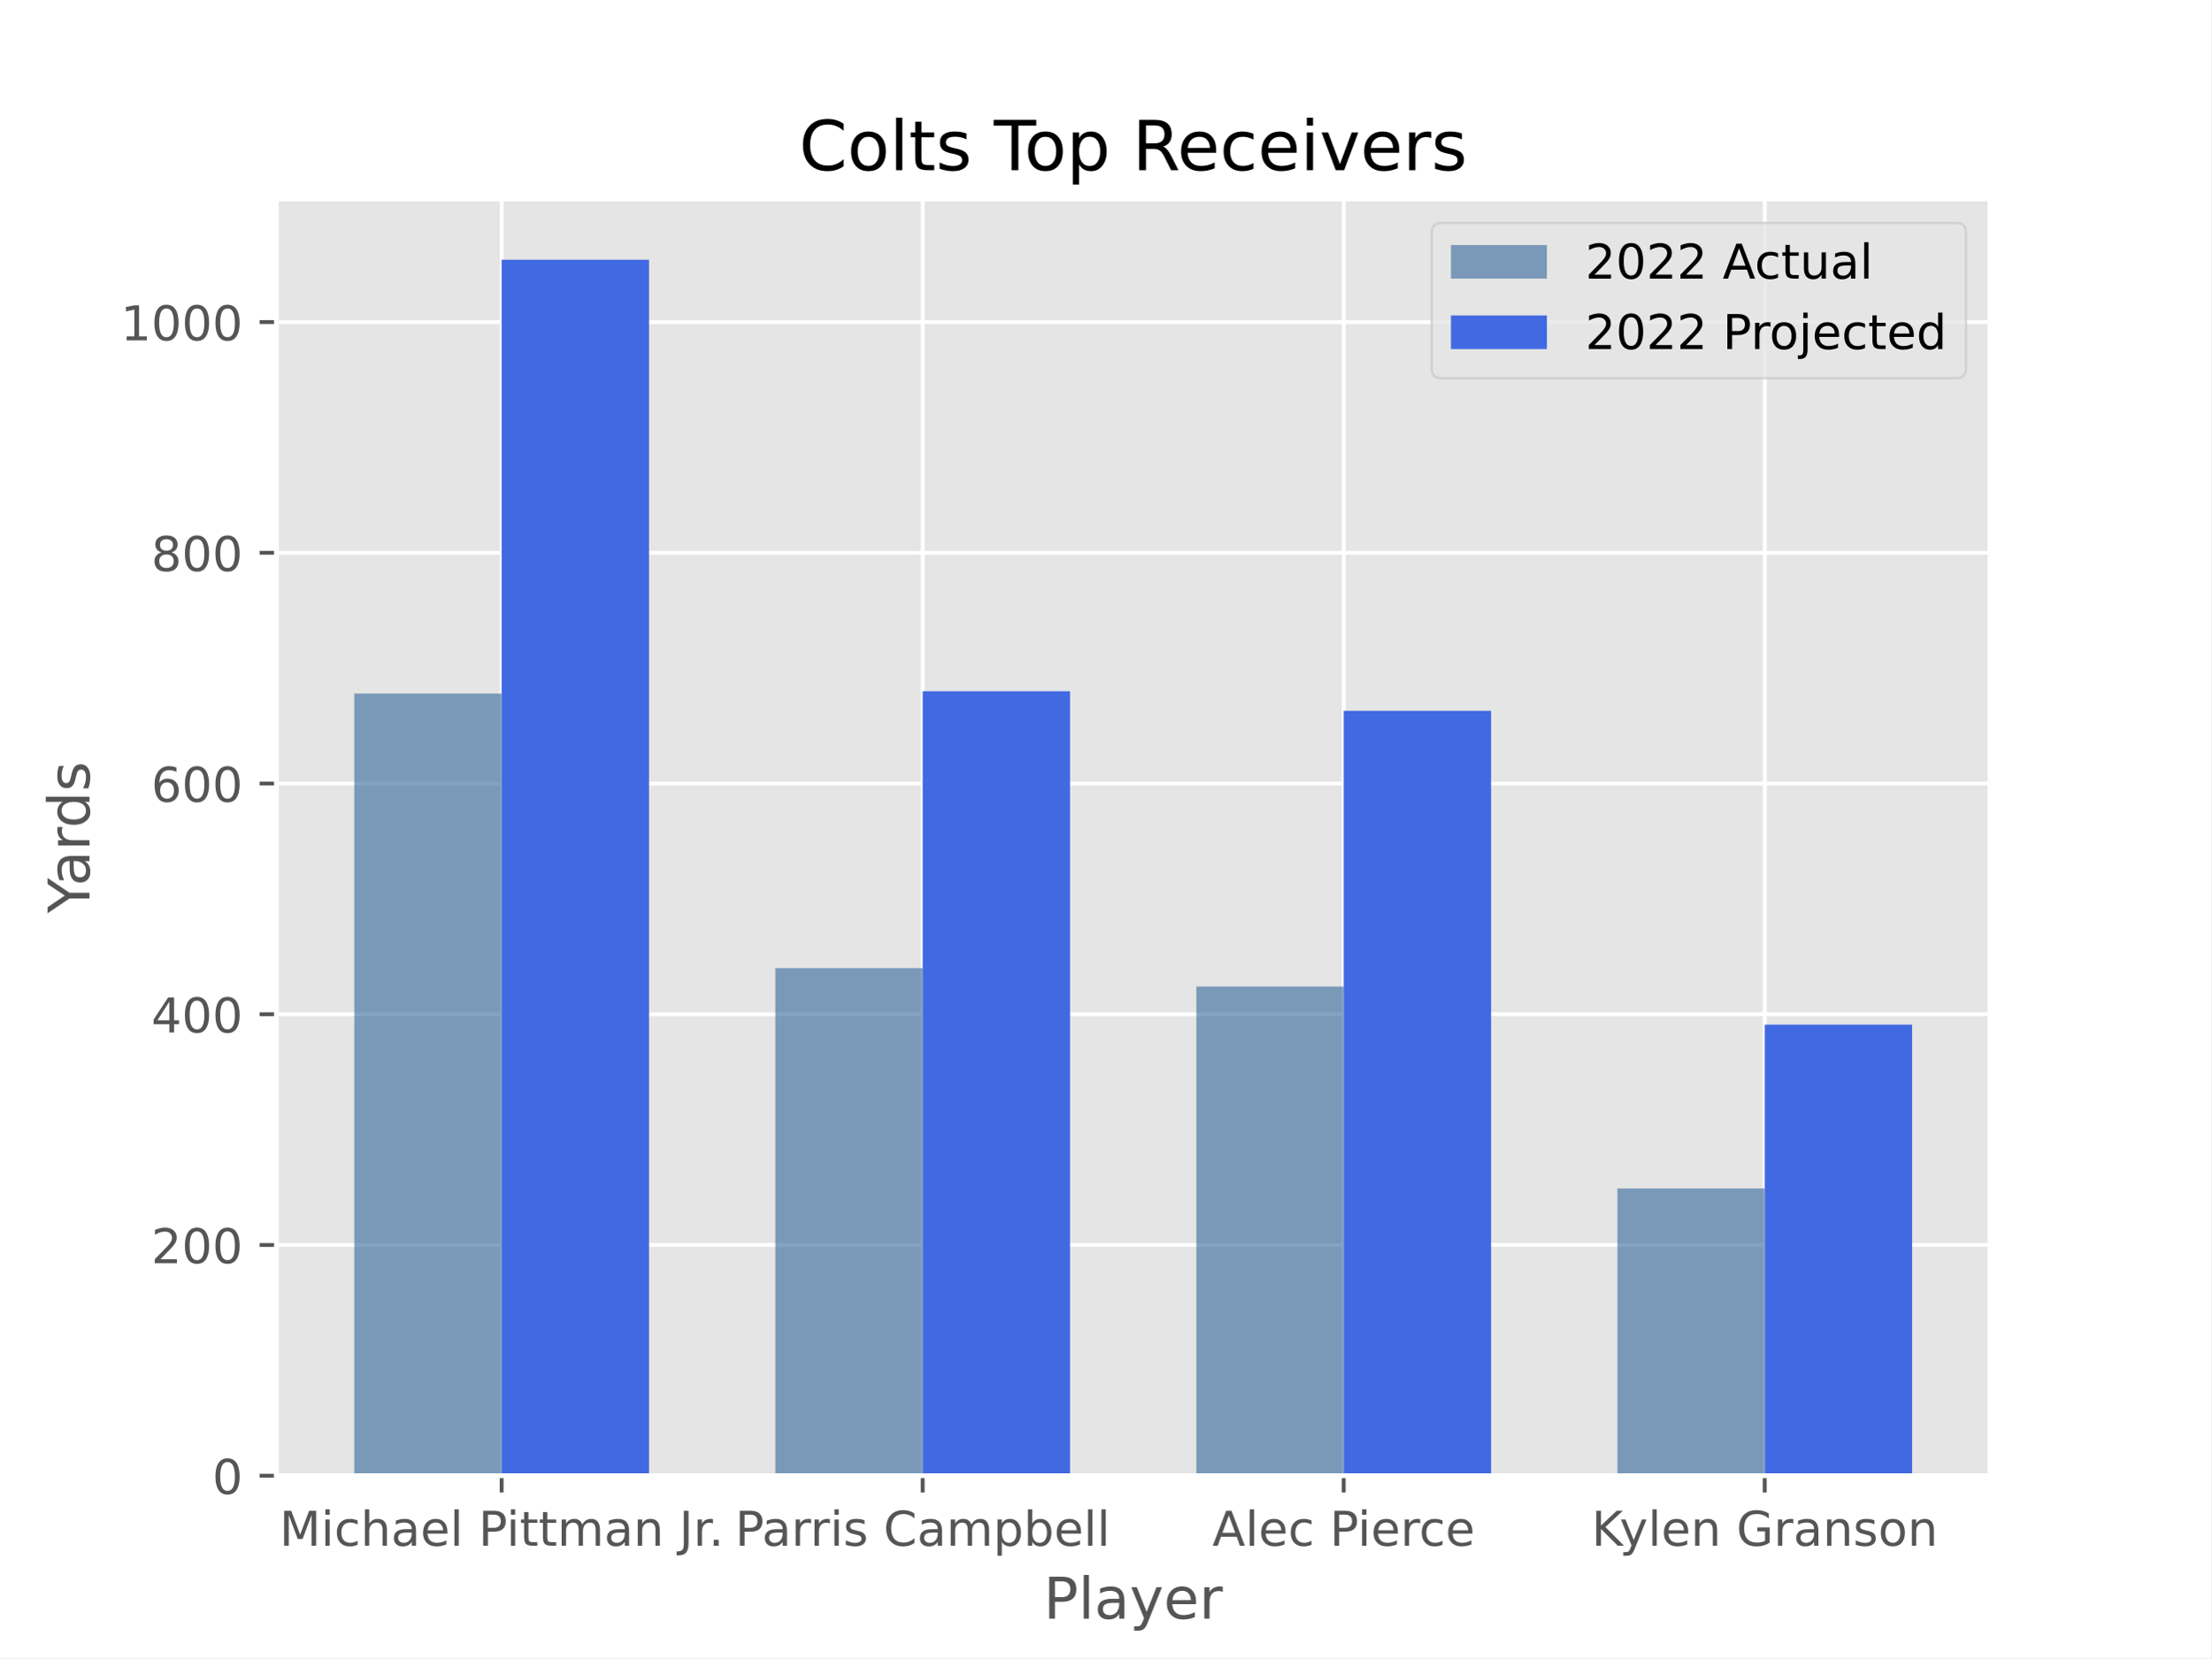
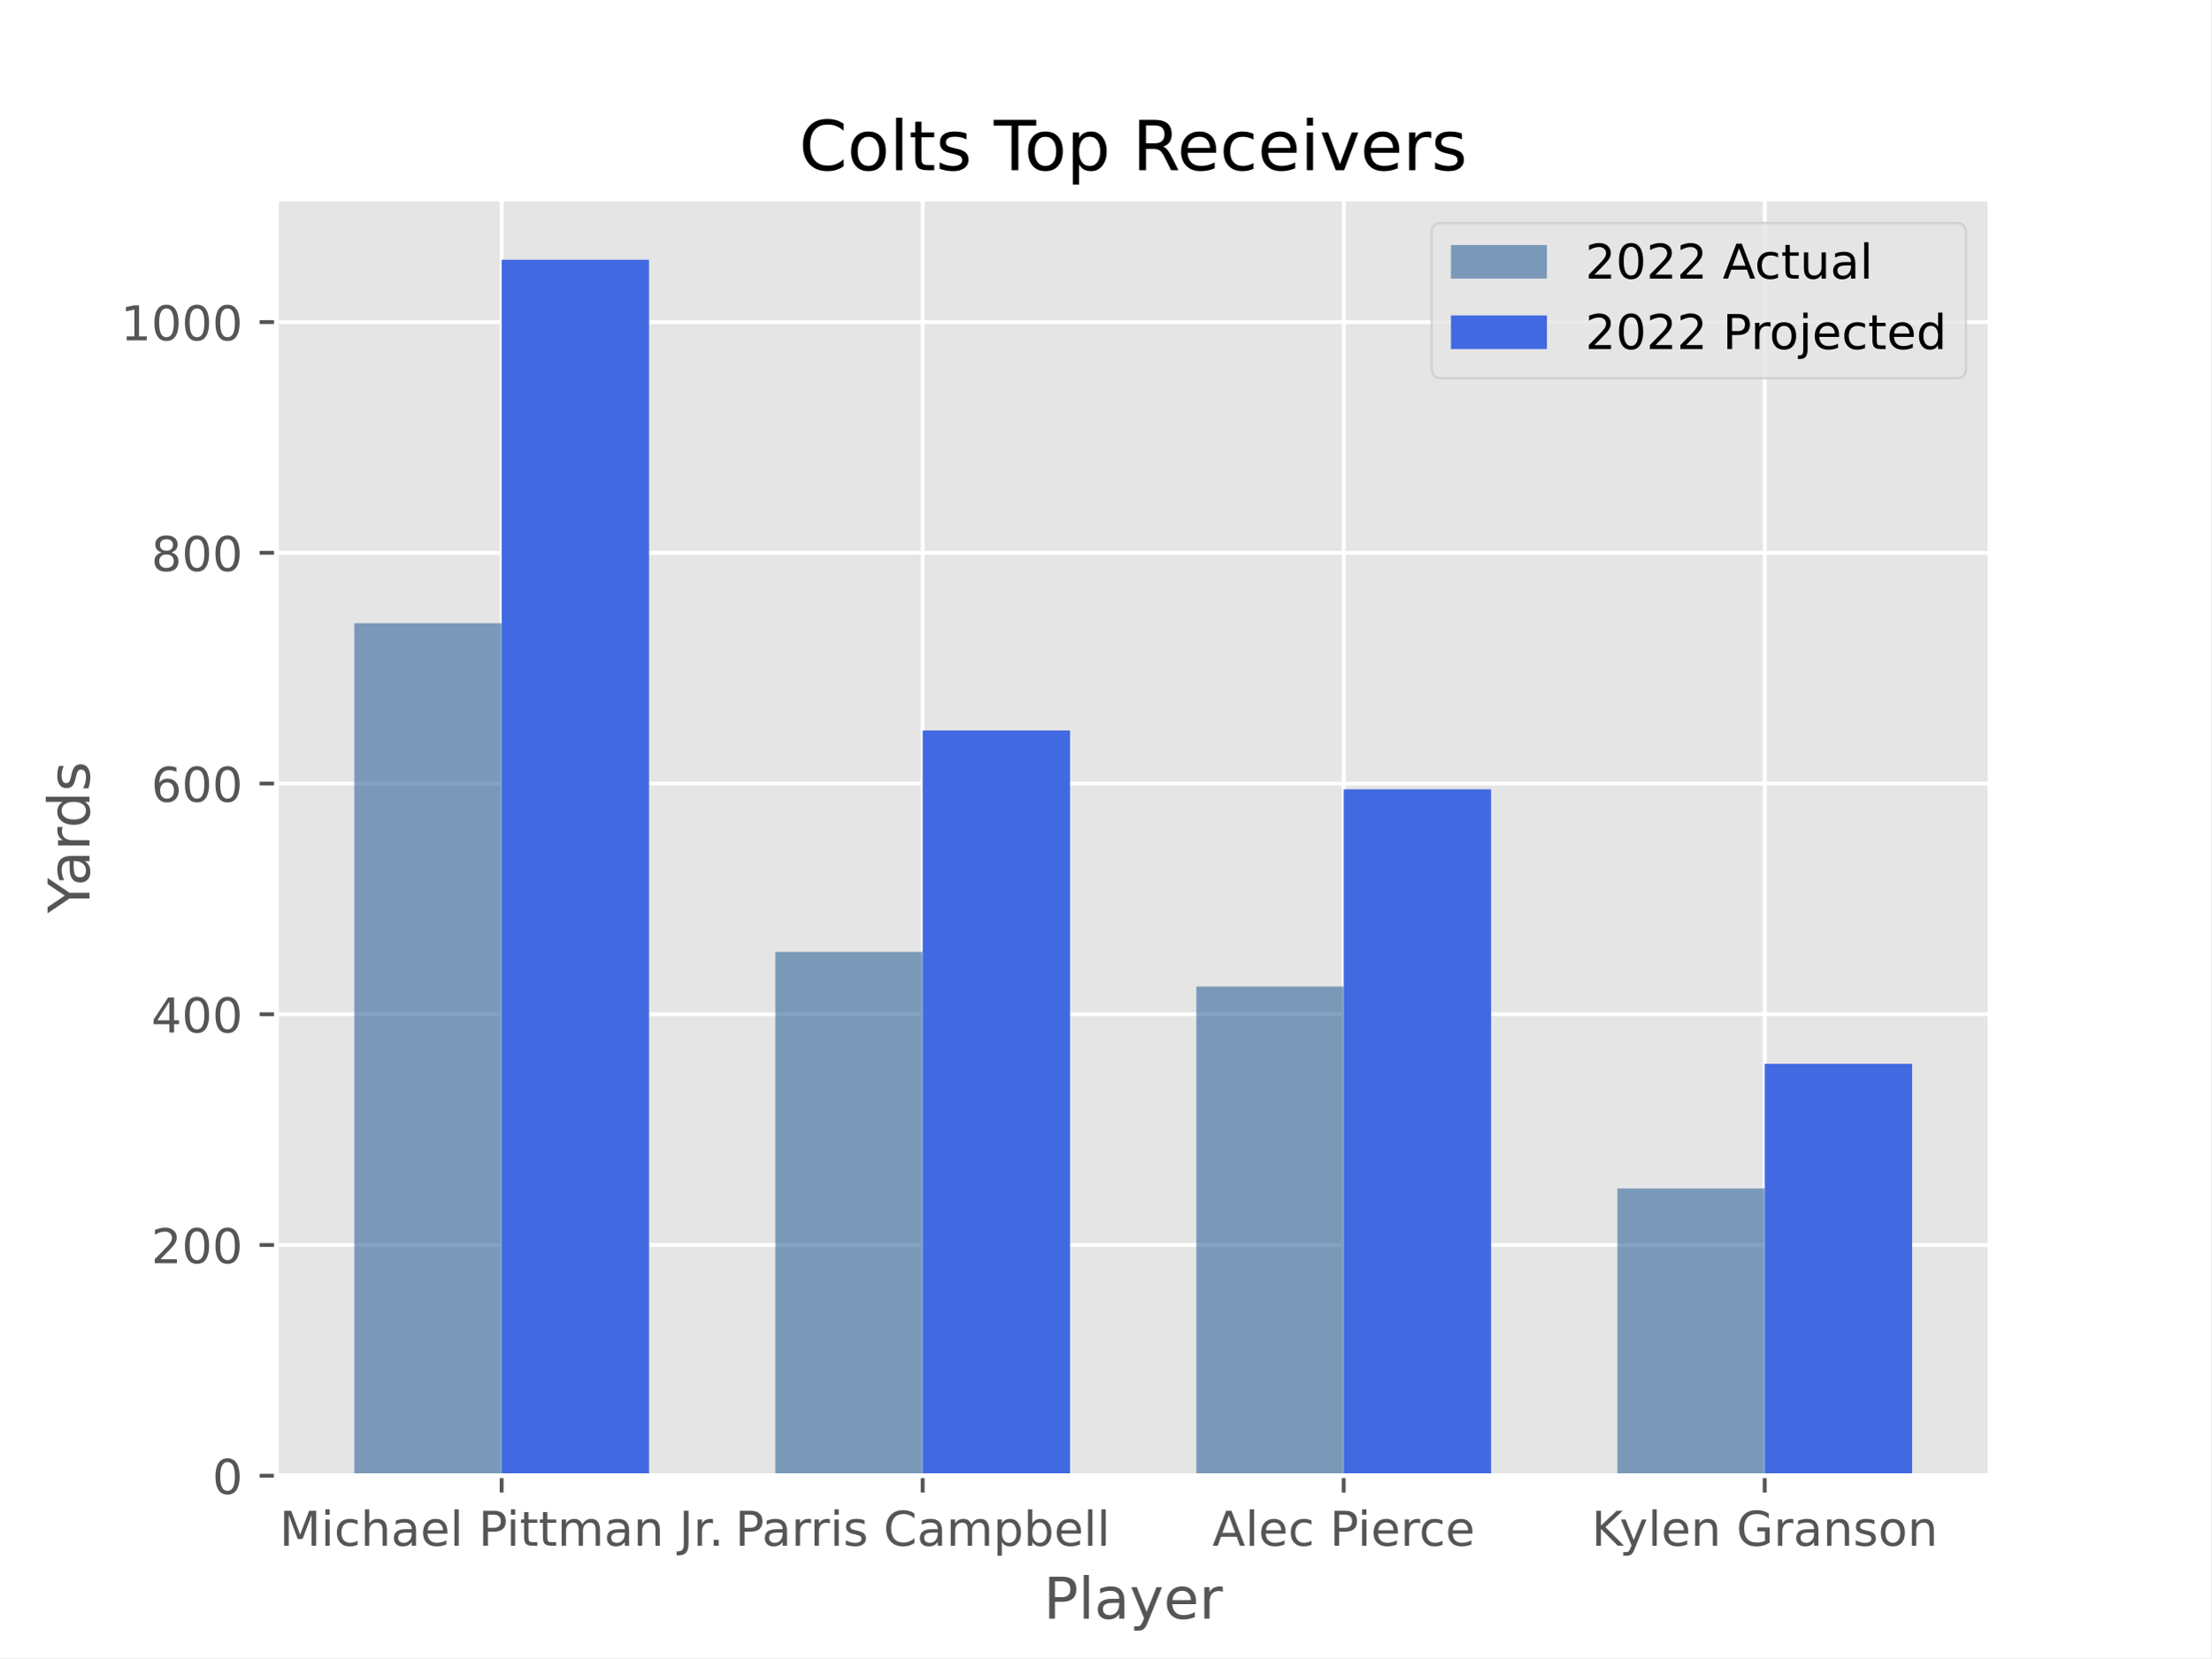
<svg xmlns="http://www.w3.org/2000/svg" xmlns:xlink="http://www.w3.org/1999/xlink" width="460.8pt" height="345.6pt" viewBox="0 0 460.8 345.6" version="1.1">
  <defs>
    <style type="text/css">*{stroke-linejoin: round; stroke-linecap: butt}</style>
  </defs>
  <g id="figure_1">
    <g id="patch_1">
      <path d="M 0 345.6  L 460.8 345.6  L 460.8 0  L 0 0  z " style="fill: #ffffff" />
    </g>
    <g id="axes_1">
      <g id="patch_2">
        <path d="M 57.6 307.584  L 414.72 307.584  L 414.72 41.472  L 57.6 41.472  z " style="fill: #e5e5e5" />
      </g>
      <g id="matplotlib.axis_1">
        <g id="xtick_1">
          <g id="line2d_1">
-             <path d="M 104.543 307.584  L 104.543 41.472  " clip-path="url(#p392e121c7b)" style="fill: none; stroke: #ffffff; stroke-width: 0.8; stroke-linecap: square" />
+             <path d="M 104.543 307.584  L 104.543 41.472  " clip-path="url(#p7aff3d11fb)" style="fill: none; stroke: #ffffff; stroke-width: 0.8; stroke-linecap: square" />
          </g>
          <g id="line2d_2">
            <defs>
-               <path id="m930526a8f6" d="M 0 0  L 0 3.5  " style="stroke: #555555; stroke-width: 0.8" />
+               <path id="m651b227eae" d="M 0 0  L 0 3.5  " style="stroke: #555555; stroke-width: 0.8" />
            </defs>
            <g>
-               <use xlink:href="#m930526a8f6" x="104.543" y="307.584" style="fill: #555555; stroke: #555555; stroke-width: 0.8" />
+               <use xlink:href="#m651b227eae" x="104.543" y="307.584" style="fill: #555555; stroke: #555555; stroke-width: 0.8" />
            </g>
          </g>
          <g id="text_1">
            <g style="fill: #555555" transform="translate(58.23626 322.1824) scale(0.1 -0.1)">
              <defs>
                <path id="DejaVuSans-4d" d="M 628 4666  L 1569 4666  L 2759 1491  L 3956 4666  L 4897 4666  L 4897 0  L 4281 0  L 4281 4097  L 3078 897  L 2444 897  L 1241 4097  L 1241 0  L 628 0  L 628 4666  z " transform="scale(0.015625)" />
                <path id="DejaVuSans-69" d="M 603 3500  L 1178 3500  L 1178 0  L 603 0  L 603 3500  z M 603 4863  L 1178 4863  L 1178 4134  L 603 4134  L 603 4863  z " transform="scale(0.015625)" />
                <path id="DejaVuSans-63" d="M 3122 3366  L 3122 2828  Q 2878 2963 2633 3030  Q 2388 3097 2138 3097  Q 1578 3097 1268 2742  Q 959 2388 959 1747  Q 959 1106 1268 751  Q 1578 397 2138 397  Q 2388 397 2633 464  Q 2878 531 3122 666  L 3122 134  Q 2881 22 2623 -34  Q 2366 -91 2075 -91  Q 1284 -91 818 406  Q 353 903 353 1747  Q 353 2603 823 3093  Q 1294 3584 2113 3584  Q 2378 3584 2631 3529  Q 2884 3475 3122 3366  z " transform="scale(0.015625)" />
                <path id="DejaVuSans-68" d="M 3513 2113  L 3513 0  L 2938 0  L 2938 2094  Q 2938 2591 2744 2837  Q 2550 3084 2163 3084  Q 1697 3084 1428 2787  Q 1159 2491 1159 1978  L 1159 0  L 581 0  L 581 4863  L 1159 4863  L 1159 2956  Q 1366 3272 1645 3428  Q 1925 3584 2291 3584  Q 2894 3584 3203 3211  Q 3513 2838 3513 2113  z " transform="scale(0.015625)" />
                <path id="DejaVuSans-61" d="M 2194 1759  Q 1497 1759 1228 1600  Q 959 1441 959 1056  Q 959 750 1161 570  Q 1363 391 1709 391  Q 2188 391 2477 730  Q 2766 1069 2766 1631  L 2766 1759  L 2194 1759  z M 3341 1997  L 3341 0  L 2766 0  L 2766 531  Q 2569 213 2275 61  Q 1981 -91 1556 -91  Q 1019 -91 701 211  Q 384 513 384 1019  Q 384 1609 779 1909  Q 1175 2209 1959 2209  L 2766 2209  L 2766 2266  Q 2766 2663 2505 2880  Q 2244 3097 1772 3097  Q 1472 3097 1187 3025  Q 903 2953 641 2809  L 641 3341  Q 956 3463 1253 3523  Q 1550 3584 1831 3584  Q 2591 3584 2966 3190  Q 3341 2797 3341 1997  z " transform="scale(0.015625)" />
                <path id="DejaVuSans-65" d="M 3597 1894  L 3597 1613  L 953 1613  Q 991 1019 1311 708  Q 1631 397 2203 397  Q 2534 397 2845 478  Q 3156 559 3463 722  L 3463 178  Q 3153 47 2828 -22  Q 2503 -91 2169 -91  Q 1331 -91 842 396  Q 353 884 353 1716  Q 353 2575 817 3079  Q 1281 3584 2069 3584  Q 2775 3584 3186 3129  Q 3597 2675 3597 1894  z M 3022 2063  Q 3016 2534 2758 2815  Q 2500 3097 2075 3097  Q 1594 3097 1305 2825  Q 1016 2553 972 2059  L 3022 2063  z " transform="scale(0.015625)" />
                <path id="DejaVuSans-6c" d="M 603 4863  L 1178 4863  L 1178 0  L 603 0  L 603 4863  z " transform="scale(0.015625)" />
                <path id="DejaVuSans-20" transform="scale(0.015625)" />
                <path id="DejaVuSans-50" d="M 1259 4147  L 1259 2394  L 2053 2394  Q 2494 2394 2734 2622  Q 2975 2850 2975 3272  Q 2975 3691 2734 3919  Q 2494 4147 2053 4147  L 1259 4147  z M 628 4666  L 2053 4666  Q 2838 4666 3239 4311  Q 3641 3956 3641 3272  Q 3641 2581 3239 2228  Q 2838 1875 2053 1875  L 1259 1875  L 1259 0  L 628 0  L 628 4666  z " transform="scale(0.015625)" />
                <path id="DejaVuSans-74" d="M 1172 4494  L 1172 3500  L 2356 3500  L 2356 3053  L 1172 3053  L 1172 1153  Q 1172 725 1289 603  Q 1406 481 1766 481  L 2356 481  L 2356 0  L 1766 0  Q 1100 0 847 248  Q 594 497 594 1153  L 594 3053  L 172 3053  L 172 3500  L 594 3500  L 594 4494  L 1172 4494  z " transform="scale(0.015625)" />
                <path id="DejaVuSans-6d" d="M 3328 2828  Q 3544 3216 3844 3400  Q 4144 3584 4550 3584  Q 5097 3584 5394 3201  Q 5691 2819 5691 2113  L 5691 0  L 5113 0  L 5113 2094  Q 5113 2597 4934 2840  Q 4756 3084 4391 3084  Q 3944 3084 3684 2787  Q 3425 2491 3425 1978  L 3425 0  L 2847 0  L 2847 2094  Q 2847 2600 2669 2842  Q 2491 3084 2119 3084  Q 1678 3084 1418 2786  Q 1159 2488 1159 1978  L 1159 0  L 581 0  L 581 3500  L 1159 3500  L 1159 2956  Q 1356 3278 1631 3431  Q 1906 3584 2284 3584  Q 2666 3584 2933 3390  Q 3200 3197 3328 2828  z " transform="scale(0.015625)" />
                <path id="DejaVuSans-6e" d="M 3513 2113  L 3513 0  L 2938 0  L 2938 2094  Q 2938 2591 2744 2837  Q 2550 3084 2163 3084  Q 1697 3084 1428 2787  Q 1159 2491 1159 1978  L 1159 0  L 581 0  L 581 3500  L 1159 3500  L 1159 2956  Q 1366 3272 1645 3428  Q 1925 3584 2291 3584  Q 2894 3584 3203 3211  Q 3513 2838 3513 2113  z " transform="scale(0.015625)" />
                <path id="DejaVuSans-4a" d="M 628 4666  L 1259 4666  L 1259 325  Q 1259 -519 939 -900  Q 619 -1281 -91 -1281  L -331 -1281  L -331 -750  L -134 -750  Q 284 -750 456 -515  Q 628 -281 628 325  L 628 4666  z " transform="scale(0.015625)" />
                <path id="DejaVuSans-72" d="M 2631 2963  Q 2534 3019 2420 3045  Q 2306 3072 2169 3072  Q 1681 3072 1420 2755  Q 1159 2438 1159 1844  L 1159 0  L 581 0  L 581 3500  L 1159 3500  L 1159 2956  Q 1341 3275 1631 3429  Q 1922 3584 2338 3584  Q 2397 3584 2469 3576  Q 2541 3569 2628 3553  L 2631 2963  z " transform="scale(0.015625)" />
                <path id="DejaVuSans-2e" d="M 684 794  L 1344 794  L 1344 0  L 684 0  L 684 794  z " transform="scale(0.015625)" />
              </defs>
              <use xlink:href="#DejaVuSans-4d" />
              <use xlink:href="#DejaVuSans-69" x="86.279" />
              <use xlink:href="#DejaVuSans-63" x="114.062" />
              <use xlink:href="#DejaVuSans-68" x="169.043" />
              <use xlink:href="#DejaVuSans-61" x="232.422" />
              <use xlink:href="#DejaVuSans-65" x="293.701" />
              <use xlink:href="#DejaVuSans-6c" x="355.225" />
              <use xlink:href="#DejaVuSans-20" x="383.008" />
              <use xlink:href="#DejaVuSans-50" x="414.795" />
              <use xlink:href="#DejaVuSans-69" x="472.848" />
              <use xlink:href="#DejaVuSans-74" x="500.631" />
              <use xlink:href="#DejaVuSans-74" x="539.84" />
              <use xlink:href="#DejaVuSans-6d" x="579.049" />
              <use xlink:href="#DejaVuSans-61" x="676.461" />
              <use xlink:href="#DejaVuSans-6e" x="737.74" />
              <use xlink:href="#DejaVuSans-20" x="801.119" />
              <use xlink:href="#DejaVuSans-4a" x="832.906" />
              <use xlink:href="#DejaVuSans-72" x="862.398" />
              <use xlink:href="#DejaVuSans-2e" x="894.387" />
            </g>
          </g>
        </g>
        <g id="xtick_2">
          <g id="line2d_3">
-             <path d="M 192.288 307.584  L 192.288 41.472  " clip-path="url(#p392e121c7b)" style="fill: none; stroke: #ffffff; stroke-width: 0.8; stroke-linecap: square" />
+             <path d="M 192.288 307.584  L 192.288 41.472  " clip-path="url(#p7aff3d11fb)" style="fill: none; stroke: #ffffff; stroke-width: 0.8; stroke-linecap: square" />
          </g>
          <g id="line2d_4">
            <g>
-               <use xlink:href="#m930526a8f6" x="192.288" y="307.584" style="fill: #555555; stroke: #555555; stroke-width: 0.8" />
+               <use xlink:href="#m651b227eae" x="192.288" y="307.584" style="fill: #555555; stroke: #555555; stroke-width: 0.8" />
            </g>
          </g>
          <g id="text_2">
            <g style="fill: #555555" transform="translate(153.1987 322.1824) scale(0.1 -0.1)">
              <defs>
                <path id="DejaVuSans-73" d="M 2834 3397  L 2834 2853  Q 2591 2978 2328 3040  Q 2066 3103 1784 3103  Q 1356 3103 1142 2972  Q 928 2841 928 2578  Q 928 2378 1081 2264  Q 1234 2150 1697 2047  L 1894 2003  Q 2506 1872 2764 1633  Q 3022 1394 3022 966  Q 3022 478 2636 193  Q 2250 -91 1575 -91  Q 1294 -91 989 -36  Q 684 19 347 128  L 347 722  Q 666 556 975 473  Q 1284 391 1588 391  Q 1994 391 2212 530  Q 2431 669 2431 922  Q 2431 1156 2273 1281  Q 2116 1406 1581 1522  L 1381 1569  Q 847 1681 609 1914  Q 372 2147 372 2553  Q 372 3047 722 3315  Q 1072 3584 1716 3584  Q 2034 3584 2315 3537  Q 2597 3491 2834 3397  z " transform="scale(0.015625)" />
                <path id="DejaVuSans-43" d="M 4122 4306  L 4122 3641  Q 3803 3938 3442 4084  Q 3081 4231 2675 4231  Q 1875 4231 1450 3742  Q 1025 3253 1025 2328  Q 1025 1406 1450 917  Q 1875 428 2675 428  Q 3081 428 3442 575  Q 3803 722 4122 1019  L 4122 359  Q 3791 134 3420 21  Q 3050 -91 2638 -91  Q 1578 -91 968 557  Q 359 1206 359 2328  Q 359 3453 968 4101  Q 1578 4750 2638 4750  Q 3056 4750 3426 4639  Q 3797 4528 4122 4306  z " transform="scale(0.015625)" />
                <path id="DejaVuSans-70" d="M 1159 525  L 1159 -1331  L 581 -1331  L 581 3500  L 1159 3500  L 1159 2969  Q 1341 3281 1617 3432  Q 1894 3584 2278 3584  Q 2916 3584 3314 3078  Q 3713 2572 3713 1747  Q 3713 922 3314 415  Q 2916 -91 2278 -91  Q 1894 -91 1617 61  Q 1341 213 1159 525  z M 3116 1747  Q 3116 2381 2855 2742  Q 2594 3103 2138 3103  Q 1681 3103 1420 2742  Q 1159 2381 1159 1747  Q 1159 1113 1420 752  Q 1681 391 2138 391  Q 2594 391 2855 752  Q 3116 1113 3116 1747  z " transform="scale(0.015625)" />
                <path id="DejaVuSans-62" d="M 3116 1747  Q 3116 2381 2855 2742  Q 2594 3103 2138 3103  Q 1681 3103 1420 2742  Q 1159 2381 1159 1747  Q 1159 1113 1420 752  Q 1681 391 2138 391  Q 2594 391 2855 752  Q 3116 1113 3116 1747  z M 1159 2969  Q 1341 3281 1617 3432  Q 1894 3584 2278 3584  Q 2916 3584 3314 3078  Q 3713 2572 3713 1747  Q 3713 922 3314 415  Q 2916 -91 2278 -91  Q 1894 -91 1617 61  Q 1341 213 1159 525  L 1159 0  L 581 0  L 581 4863  L 1159 4863  L 1159 2969  z " transform="scale(0.015625)" />
              </defs>
              <use xlink:href="#DejaVuSans-50" />
              <use xlink:href="#DejaVuSans-61" x="55.803" />
              <use xlink:href="#DejaVuSans-72" x="117.082" />
              <use xlink:href="#DejaVuSans-72" x="156.445" />
              <use xlink:href="#DejaVuSans-69" x="197.559" />
              <use xlink:href="#DejaVuSans-73" x="225.342" />
              <use xlink:href="#DejaVuSans-20" x="277.441" />
              <use xlink:href="#DejaVuSans-43" x="309.229" />
              <use xlink:href="#DejaVuSans-61" x="379.053" />
              <use xlink:href="#DejaVuSans-6d" x="440.332" />
              <use xlink:href="#DejaVuSans-70" x="537.744" />
              <use xlink:href="#DejaVuSans-62" x="601.221" />
              <use xlink:href="#DejaVuSans-65" x="664.697" />
              <use xlink:href="#DejaVuSans-6c" x="726.221" />
              <use xlink:href="#DejaVuSans-6c" x="754.004" />
            </g>
          </g>
        </g>
        <g id="xtick_3">
          <g id="line2d_5">
-             <path d="M 280.032 307.584  L 280.032 41.472  " clip-path="url(#p392e121c7b)" style="fill: none; stroke: #ffffff; stroke-width: 0.8; stroke-linecap: square" />
+             <path d="M 280.032 307.584  L 280.032 41.472  " clip-path="url(#p7aff3d11fb)" style="fill: none; stroke: #ffffff; stroke-width: 0.8; stroke-linecap: square" />
          </g>
          <g id="line2d_6">
            <g>
-               <use xlink:href="#m930526a8f6" x="280.032" y="307.584" style="fill: #555555; stroke: #555555; stroke-width: 0.8" />
+               <use xlink:href="#m651b227eae" x="280.032" y="307.584" style="fill: #555555; stroke: #555555; stroke-width: 0.8" />
            </g>
          </g>
          <g id="text_3">
            <g style="fill: #555555" transform="translate(252.6713 322.1824) scale(0.1 -0.1)">
              <defs>
                <path id="DejaVuSans-41" d="M 2188 4044  L 1331 1722  L 3047 1722  L 2188 4044  z M 1831 4666  L 2547 4666  L 4325 0  L 3669 0  L 3244 1197  L 1141 1197  L 716 0  L 50 0  L 1831 4666  z " transform="scale(0.015625)" />
              </defs>
              <use xlink:href="#DejaVuSans-41" />
              <use xlink:href="#DejaVuSans-6c" x="68.408" />
              <use xlink:href="#DejaVuSans-65" x="96.191" />
              <use xlink:href="#DejaVuSans-63" x="157.715" />
              <use xlink:href="#DejaVuSans-20" x="212.695" />
              <use xlink:href="#DejaVuSans-50" x="244.482" />
              <use xlink:href="#DejaVuSans-69" x="302.535" />
              <use xlink:href="#DejaVuSans-65" x="330.318" />
              <use xlink:href="#DejaVuSans-72" x="391.842" />
              <use xlink:href="#DejaVuSans-63" x="430.705" />
              <use xlink:href="#DejaVuSans-65" x="485.686" />
            </g>
          </g>
        </g>
        <g id="xtick_4">
          <g id="line2d_7">
-             <path d="M 367.777 307.584  L 367.777 41.472  " clip-path="url(#p392e121c7b)" style="fill: none; stroke: #ffffff; stroke-width: 0.8; stroke-linecap: square" />
+             <path d="M 367.777 307.584  L 367.777 41.472  " clip-path="url(#p7aff3d11fb)" style="fill: none; stroke: #ffffff; stroke-width: 0.8; stroke-linecap: square" />
          </g>
          <g id="line2d_8">
            <g>
-               <use xlink:href="#m930526a8f6" x="367.777" y="307.584" style="fill: #555555; stroke: #555555; stroke-width: 0.8" />
+               <use xlink:href="#m651b227eae" x="367.777" y="307.584" style="fill: #555555; stroke: #555555; stroke-width: 0.8" />
            </g>
          </g>
          <g id="text_4">
            <g style="fill: #555555" transform="translate(331.6822 322.1824) scale(0.1 -0.1)">
              <defs>
                <path id="DejaVuSans-4b" d="M 628 4666  L 1259 4666  L 1259 2694  L 3353 4666  L 4166 4666  L 1850 2491  L 4331 0  L 3500 0  L 1259 2247  L 1259 0  L 628 0  L 628 4666  z " transform="scale(0.015625)" />
                <path id="DejaVuSans-79" d="M 2059 -325  Q 1816 -950 1584 -1140  Q 1353 -1331 966 -1331  L 506 -1331  L 506 -850  L 844 -850  Q 1081 -850 1212 -737  Q 1344 -625 1503 -206  L 1606 56  L 191 3500  L 800 3500  L 1894 763  L 2988 3500  L 3597 3500  L 2059 -325  z " transform="scale(0.015625)" />
                <path id="DejaVuSans-47" d="M 3809 666  L 3809 1919  L 2778 1919  L 2778 2438  L 4434 2438  L 4434 434  Q 4069 175 3628 42  Q 3188 -91 2688 -91  Q 1594 -91 976 548  Q 359 1188 359 2328  Q 359 3472 976 4111  Q 1594 4750 2688 4750  Q 3144 4750 3555 4637  Q 3966 4525 4313 4306  L 4313 3634  Q 3963 3931 3569 4081  Q 3175 4231 2741 4231  Q 1884 4231 1454 3753  Q 1025 3275 1025 2328  Q 1025 1384 1454 906  Q 1884 428 2741 428  Q 3075 428 3337 486  Q 3600 544 3809 666  z " transform="scale(0.015625)" />
                <path id="DejaVuSans-6f" d="M 1959 3097  Q 1497 3097 1228 2736  Q 959 2375 959 1747  Q 959 1119 1226 758  Q 1494 397 1959 397  Q 2419 397 2687 759  Q 2956 1122 2956 1747  Q 2956 2369 2687 2733  Q 2419 3097 1959 3097  z M 1959 3584  Q 2709 3584 3137 3096  Q 3566 2609 3566 1747  Q 3566 888 3137 398  Q 2709 -91 1959 -91  Q 1206 -91 779 398  Q 353 888 353 1747  Q 353 2609 779 3096  Q 1206 3584 1959 3584  z " transform="scale(0.015625)" />
              </defs>
              <use xlink:href="#DejaVuSans-4b" />
              <use xlink:href="#DejaVuSans-79" x="58.326" />
              <use xlink:href="#DejaVuSans-6c" x="117.506" />
              <use xlink:href="#DejaVuSans-65" x="145.289" />
              <use xlink:href="#DejaVuSans-6e" x="206.812" />
              <use xlink:href="#DejaVuSans-20" x="270.191" />
              <use xlink:href="#DejaVuSans-47" x="301.979" />
              <use xlink:href="#DejaVuSans-72" x="379.469" />
              <use xlink:href="#DejaVuSans-61" x="420.582" />
              <use xlink:href="#DejaVuSans-6e" x="481.861" />
              <use xlink:href="#DejaVuSans-73" x="545.24" />
              <use xlink:href="#DejaVuSans-6f" x="597.34" />
              <use xlink:href="#DejaVuSans-6e" x="658.521" />
            </g>
          </g>
        </g>
        <g id="text_5">
          <g style="fill: #555555" transform="translate(217.4888 337.3802) scale(0.12 -0.12)">
            <use xlink:href="#DejaVuSans-50" />
            <use xlink:href="#DejaVuSans-6c" x="60.303" />
            <use xlink:href="#DejaVuSans-61" x="88.086" />
            <use xlink:href="#DejaVuSans-79" x="149.365" />
            <use xlink:href="#DejaVuSans-65" x="208.545" />
            <use xlink:href="#DejaVuSans-72" x="270.068" />
          </g>
        </g>
      </g>
      <g id="matplotlib.axis_2">
        <g id="ytick_1">
          <g id="line2d_9">
-             <path d="M 57.6 307.584  L 414.72 307.584  " clip-path="url(#p392e121c7b)" style="fill: none; stroke: #ffffff; stroke-width: 0.8; stroke-linecap: square" />
+             <path d="M 57.6 307.584  L 414.72 307.584  " clip-path="url(#p7aff3d11fb)" style="fill: none; stroke: #ffffff; stroke-width: 0.8; stroke-linecap: square" />
          </g>
          <g id="line2d_10">
            <defs>
-               <path id="m25a9e8c74d" d="M 0 0  L -3.5 0  " style="stroke: #555555; stroke-width: 0.8" />
+               <path id="m743de5c39c" d="M 0 0  L -3.5 0  " style="stroke: #555555; stroke-width: 0.8" />
            </defs>
            <g>
-               <use xlink:href="#m25a9e8c74d" x="57.6" y="307.584" style="fill: #555555; stroke: #555555; stroke-width: 0.8" />
+               <use xlink:href="#m743de5c39c" x="57.6" y="307.584" style="fill: #555555; stroke: #555555; stroke-width: 0.8" />
            </g>
          </g>
          <g id="text_6">
            <g style="fill: #555555" transform="translate(44.2375 311.3832) scale(0.1 -0.1)">
              <defs>
                <path id="DejaVuSans-30" d="M 2034 4250  Q 1547 4250 1301 3770  Q 1056 3291 1056 2328  Q 1056 1369 1301 889  Q 1547 409 2034 409  Q 2525 409 2770 889  Q 3016 1369 3016 2328  Q 3016 3291 2770 3770  Q 2525 4250 2034 4250  z M 2034 4750  Q 2819 4750 3233 4129  Q 3647 3509 3647 2328  Q 3647 1150 3233 529  Q 2819 -91 2034 -91  Q 1250 -91 836 529  Q 422 1150 422 2328  Q 422 3509 836 4129  Q 1250 4750 2034 4750  z " transform="scale(0.015625)" />
              </defs>
              <use xlink:href="#DejaVuSans-30" />
            </g>
          </g>
        </g>
        <g id="ytick_2">
          <g id="line2d_11">
-             <path d="M 57.6 259.493  L 414.72 259.493  " clip-path="url(#p392e121c7b)" style="fill: none; stroke: #ffffff; stroke-width: 0.8; stroke-linecap: square" />
+             <path d="M 57.6 259.493  L 414.72 259.493  " clip-path="url(#p7aff3d11fb)" style="fill: none; stroke: #ffffff; stroke-width: 0.8; stroke-linecap: square" />
          </g>
          <g id="line2d_12">
            <g>
-               <use xlink:href="#m25a9e8c74d" x="57.6" y="259.493" style="fill: #555555; stroke: #555555; stroke-width: 0.8" />
+               <use xlink:href="#m743de5c39c" x="57.6" y="259.493" style="fill: #555555; stroke: #555555; stroke-width: 0.8" />
            </g>
          </g>
          <g id="text_7">
            <g style="fill: #555555" transform="translate(31.5125 263.2921) scale(0.1 -0.1)">
              <defs>
                <path id="DejaVuSans-32" d="M 1228 531  L 3431 531  L 3431 0  L 469 0  L 469 531  Q 828 903 1448 1529  Q 2069 2156 2228 2338  Q 2531 2678 2651 2914  Q 2772 3150 2772 3378  Q 2772 3750 2511 3984  Q 2250 4219 1831 4219  Q 1534 4219 1204 4116  Q 875 4013 500 3803  L 500 4441  Q 881 4594 1212 4672  Q 1544 4750 1819 4750  Q 2544 4750 2975 4387  Q 3406 4025 3406 3419  Q 3406 3131 3298 2873  Q 3191 2616 2906 2266  Q 2828 2175 2409 1742  Q 1991 1309 1228 531  z " transform="scale(0.015625)" />
              </defs>
              <use xlink:href="#DejaVuSans-32" />
              <use xlink:href="#DejaVuSans-30" x="63.623" />
              <use xlink:href="#DejaVuSans-30" x="127.246" />
            </g>
          </g>
        </g>
        <g id="ytick_3">
          <g id="line2d_13">
-             <path d="M 57.6 211.402  L 414.72 211.402  " clip-path="url(#p392e121c7b)" style="fill: none; stroke: #ffffff; stroke-width: 0.8; stroke-linecap: square" />
+             <path d="M 57.6 211.402  L 414.72 211.402  " clip-path="url(#p7aff3d11fb)" style="fill: none; stroke: #ffffff; stroke-width: 0.8; stroke-linecap: square" />
          </g>
          <g id="line2d_14">
            <g>
-               <use xlink:href="#m25a9e8c74d" x="57.6" y="211.402" style="fill: #555555; stroke: #555555; stroke-width: 0.8" />
+               <use xlink:href="#m743de5c39c" x="57.6" y="211.402" style="fill: #555555; stroke: #555555; stroke-width: 0.8" />
            </g>
          </g>
          <g id="text_8">
            <g style="fill: #555555" transform="translate(31.5125 215.2011) scale(0.1 -0.1)">
              <defs>
                <path id="DejaVuSans-34" d="M 2419 4116  L 825 1625  L 2419 1625  L 2419 4116  z M 2253 4666  L 3047 4666  L 3047 1625  L 3713 1625  L 3713 1100  L 3047 1100  L 3047 0  L 2419 0  L 2419 1100  L 313 1100  L 313 1709  L 2253 4666  z " transform="scale(0.015625)" />
              </defs>
              <use xlink:href="#DejaVuSans-34" />
              <use xlink:href="#DejaVuSans-30" x="63.623" />
              <use xlink:href="#DejaVuSans-30" x="127.246" />
            </g>
          </g>
        </g>
        <g id="ytick_4">
          <g id="line2d_15">
-             <path d="M 57.6 163.311  L 414.72 163.311  " clip-path="url(#p392e121c7b)" style="fill: none; stroke: #ffffff; stroke-width: 0.8; stroke-linecap: square" />
+             <path d="M 57.6 163.311  L 414.72 163.311  " clip-path="url(#p7aff3d11fb)" style="fill: none; stroke: #ffffff; stroke-width: 0.8; stroke-linecap: square" />
          </g>
          <g id="line2d_16">
            <g>
-               <use xlink:href="#m25a9e8c74d" x="57.6" y="163.311" style="fill: #555555; stroke: #555555; stroke-width: 0.8" />
+               <use xlink:href="#m743de5c39c" x="57.6" y="163.311" style="fill: #555555; stroke: #555555; stroke-width: 0.8" />
            </g>
          </g>
          <g id="text_9">
            <g style="fill: #555555" transform="translate(31.5125 167.11) scale(0.1 -0.1)">
              <defs>
                <path id="DejaVuSans-36" d="M 2113 2584  Q 1688 2584 1439 2293  Q 1191 2003 1191 1497  Q 1191 994 1439 701  Q 1688 409 2113 409  Q 2538 409 2786 701  Q 3034 994 3034 1497  Q 3034 2003 2786 2293  Q 2538 2584 2113 2584  z M 3366 4563  L 3366 3988  Q 3128 4100 2886 4159  Q 2644 4219 2406 4219  Q 1781 4219 1451 3797  Q 1122 3375 1075 2522  Q 1259 2794 1537 2939  Q 1816 3084 2150 3084  Q 2853 3084 3261 2657  Q 3669 2231 3669 1497  Q 3669 778 3244 343  Q 2819 -91 2113 -91  Q 1303 -91 875 529  Q 447 1150 447 2328  Q 447 3434 972 4092  Q 1497 4750 2381 4750  Q 2619 4750 2861 4703  Q 3103 4656 3366 4563  z " transform="scale(0.015625)" />
              </defs>
              <use xlink:href="#DejaVuSans-36" />
              <use xlink:href="#DejaVuSans-30" x="63.623" />
              <use xlink:href="#DejaVuSans-30" x="127.246" />
            </g>
          </g>
        </g>
        <g id="ytick_5">
          <g id="line2d_17">
-             <path d="M 57.6 115.22  L 414.72 115.22  " clip-path="url(#p392e121c7b)" style="fill: none; stroke: #ffffff; stroke-width: 0.8; stroke-linecap: square" />
+             <path d="M 57.6 115.22  L 414.72 115.22  " clip-path="url(#p7aff3d11fb)" style="fill: none; stroke: #ffffff; stroke-width: 0.8; stroke-linecap: square" />
          </g>
          <g id="line2d_18">
            <g>
-               <use xlink:href="#m25a9e8c74d" x="57.6" y="115.22" style="fill: #555555; stroke: #555555; stroke-width: 0.8" />
+               <use xlink:href="#m743de5c39c" x="57.6" y="115.22" style="fill: #555555; stroke: #555555; stroke-width: 0.8" />
            </g>
          </g>
          <g id="text_10">
            <g style="fill: #555555" transform="translate(31.5125 119.0189) scale(0.1 -0.1)">
              <defs>
                <path id="DejaVuSans-38" d="M 2034 2216  Q 1584 2216 1326 1975  Q 1069 1734 1069 1313  Q 1069 891 1326 650  Q 1584 409 2034 409  Q 2484 409 2743 651  Q 3003 894 3003 1313  Q 3003 1734 2745 1975  Q 2488 2216 2034 2216  z M 1403 2484  Q 997 2584 770 2862  Q 544 3141 544 3541  Q 544 4100 942 4425  Q 1341 4750 2034 4750  Q 2731 4750 3128 4425  Q 3525 4100 3525 3541  Q 3525 3141 3298 2862  Q 3072 2584 2669 2484  Q 3125 2378 3379 2068  Q 3634 1759 3634 1313  Q 3634 634 3220 271  Q 2806 -91 2034 -91  Q 1263 -91 848 271  Q 434 634 434 1313  Q 434 1759 690 2068  Q 947 2378 1403 2484  z M 1172 3481  Q 1172 3119 1398 2916  Q 1625 2713 2034 2713  Q 2441 2713 2670 2916  Q 2900 3119 2900 3481  Q 2900 3844 2670 4047  Q 2441 4250 2034 4250  Q 1625 4250 1398 4047  Q 1172 3844 1172 3481  z " transform="scale(0.015625)" />
              </defs>
              <use xlink:href="#DejaVuSans-38" />
              <use xlink:href="#DejaVuSans-30" x="63.623" />
              <use xlink:href="#DejaVuSans-30" x="127.246" />
            </g>
          </g>
        </g>
        <g id="ytick_6">
          <g id="line2d_19">
-             <path d="M 57.6 67.129  L 414.72 67.129  " clip-path="url(#p392e121c7b)" style="fill: none; stroke: #ffffff; stroke-width: 0.8; stroke-linecap: square" />
+             <path d="M 57.6 67.129  L 414.72 67.129  " clip-path="url(#p7aff3d11fb)" style="fill: none; stroke: #ffffff; stroke-width: 0.8; stroke-linecap: square" />
          </g>
          <g id="line2d_20">
            <g>
-               <use xlink:href="#m25a9e8c74d" x="57.6" y="67.129" style="fill: #555555; stroke: #555555; stroke-width: 0.8" />
+               <use xlink:href="#m743de5c39c" x="57.6" y="67.129" style="fill: #555555; stroke: #555555; stroke-width: 0.8" />
            </g>
          </g>
          <g id="text_11">
            <g style="fill: #555555" transform="translate(25.15 70.92781) scale(0.1 -0.1)">
              <defs>
                <path id="DejaVuSans-31" d="M 794 531  L 1825 531  L 1825 4091  L 703 3866  L 703 4441  L 1819 4666  L 2450 4666  L 2450 531  L 3481 531  L 3481 0  L 794 0  L 794 531  z " transform="scale(0.015625)" />
              </defs>
              <use xlink:href="#DejaVuSans-31" />
              <use xlink:href="#DejaVuSans-30" x="63.623" />
              <use xlink:href="#DejaVuSans-30" x="127.246" />
              <use xlink:href="#DejaVuSans-30" x="190.869" />
            </g>
          </g>
        </g>
        <g id="text_12">
          <g style="fill: #555555" transform="translate(18.65438 190.3408) rotate(-90) scale(0.12 -0.12)">
            <defs>
              <path id="DejaVuSans-59" d="M -13 4666  L 666 4666  L 1959 2747  L 3244 4666  L 3922 4666  L 2272 2222  L 2272 0  L 1638 0  L 1638 2222  L -13 4666  z " transform="scale(0.015625)" />
              <path id="DejaVuSans-64" d="M 2906 2969  L 2906 4863  L 3481 4863  L 3481 0  L 2906 0  L 2906 525  Q 2725 213 2448 61  Q 2172 -91 1784 -91  Q 1150 -91 751 415  Q 353 922 353 1747  Q 353 2572 751 3078  Q 1150 3584 1784 3584  Q 2172 3584 2448 3432  Q 2725 3281 2906 2969  z M 947 1747  Q 947 1113 1208 752  Q 1469 391 1925 391  Q 2381 391 2643 752  Q 2906 1113 2906 1747  Q 2906 2381 2643 2742  Q 2381 3103 1925 3103  Q 1469 3103 1208 2742  Q 947 2381 947 1747  z " transform="scale(0.015625)" />
            </defs>
            <use xlink:href="#DejaVuSans-59" />
            <use xlink:href="#DejaVuSans-61" x="47.334" />
            <use xlink:href="#DejaVuSans-72" x="108.613" />
            <use xlink:href="#DejaVuSans-64" x="147.977" />
            <use xlink:href="#DejaVuSans-73" x="211.453" />
          </g>
        </g>
      </g>
      <g id="patch_3">
-         <path d="M 73.833 307.584  L 104.543 307.584  L 104.543 144.555  L 73.833 144.555  z " clip-path="url(#p392e121c7b)" style="fill: #336699; fill-opacity: 0.6" />
+         <path d="M 73.833 307.584  L 104.543 307.584  L 104.543 129.887  L 73.833 129.887  z " clip-path="url(#p7aff3d11fb)" style="fill: #336699; fill-opacity: 0.6" />
      </g>
      <g id="patch_4">
-         <path d="M 161.577 307.584  L 192.288 307.584  L 192.288 201.784  L 161.577 201.784  z " clip-path="url(#p392e121c7b)" style="fill: #336699; fill-opacity: 0.6" />
+         <path d="M 161.577 307.584  L 192.288 307.584  L 192.288 198.417  L 161.577 198.417  z " clip-path="url(#p7aff3d11fb)" style="fill: #336699; fill-opacity: 0.6" />
      </g>
      <g id="patch_5">
-         <path d="M 249.322 307.584  L 280.032 307.584  L 280.032 205.631  L 249.322 205.631  z " clip-path="url(#p392e121c7b)" style="fill: #336699; fill-opacity: 0.6" />
+         <path d="M 249.322 307.584  L 280.032 307.584  L 280.032 205.631  L 249.322 205.631  z " clip-path="url(#p7aff3d11fb)" style="fill: #336699; fill-opacity: 0.6" />
      </g>
      <g id="patch_6">
-         <path d="M 337.066 307.584  L 367.777 307.584  L 367.777 247.711  L 337.066 247.711  z " clip-path="url(#p392e121c7b)" style="fill: #336699; fill-opacity: 0.6" />
+         <path d="M 337.066 307.584  L 367.777 307.584  L 367.777 247.711  L 337.066 247.711  z " clip-path="url(#p7aff3d11fb)" style="fill: #336699; fill-opacity: 0.6" />
      </g>
      <g id="patch_7">
-         <path d="M 104.543 307.584  L 135.254 307.584  L 135.254 54.144  L 104.543 54.144  z " clip-path="url(#p392e121c7b)" style="fill: #4169e1" />
+         <path d="M 104.543 307.584  L 135.254 307.584  L 135.254 54.144  L 104.543 54.144  z " clip-path="url(#p7aff3d11fb)" style="fill: #4169e1" />
      </g>
      <g id="patch_8">
-         <path d="M 192.288 307.584  L 222.998 307.584  L 222.998 144.074  L 192.288 144.074  z " clip-path="url(#p392e121c7b)" style="fill: #4169e1" />
+         <path d="M 192.288 307.584  L 222.998 307.584  L 222.998 152.25  L 192.288 152.25  z " clip-path="url(#p7aff3d11fb)" style="fill: #4169e1" />
      </g>
      <g id="patch_9">
-         <path d="M 280.032 307.584  L 310.743 307.584  L 310.743 148.162  L 280.032 148.162  z " clip-path="url(#p392e121c7b)" style="fill: #4169e1" />
+         <path d="M 280.032 307.584  L 310.743 307.584  L 310.743 164.513  L 280.032 164.513  z " clip-path="url(#p7aff3d11fb)" style="fill: #4169e1" />
      </g>
      <g id="patch_10">
-         <path d="M 367.777 307.584  L 398.487 307.584  L 398.487 213.566  L 367.777 213.566  z " clip-path="url(#p392e121c7b)" style="fill: #4169e1" />
+         <path d="M 367.777 307.584  L 398.487 307.584  L 398.487 221.741  L 367.777 221.741  z " clip-path="url(#p7aff3d11fb)" style="fill: #4169e1" />
      </g>
      <g id="patch_11">
        <path d="M 57.6 307.584  L 57.6 41.472  " style="fill: none; stroke: #ffffff; stroke-linejoin: miter; stroke-linecap: square" />
      </g>
      <g id="patch_12">
        <path d="M 414.72 307.584  L 414.72 41.472  " style="fill: none; stroke: #ffffff; stroke-linejoin: miter; stroke-linecap: square" />
      </g>
      <g id="patch_13">
        <path d="M 57.6 307.584  L 414.72 307.584  " style="fill: none; stroke: #ffffff; stroke-linejoin: miter; stroke-linecap: square" />
      </g>
      <g id="patch_14">
        <path d="M 57.6 41.472  L 414.72 41.472  " style="fill: none; stroke: #ffffff; stroke-linejoin: miter; stroke-linecap: square" />
      </g>
      <g id="text_13">
        <g transform="translate(166.5259 35.472) scale(0.144 -0.144)">
          <defs>
            <path id="DejaVuSans-54" d="M -19 4666  L 3928 4666  L 3928 4134  L 2272 4134  L 2272 0  L 1638 0  L 1638 4134  L -19 4134  L -19 4666  z " transform="scale(0.015625)" />
            <path id="DejaVuSans-52" d="M 2841 2188  Q 3044 2119 3236 1894  Q 3428 1669 3622 1275  L 4263 0  L 3584 0  L 2988 1197  Q 2756 1666 2539 1819  Q 2322 1972 1947 1972  L 1259 1972  L 1259 0  L 628 0  L 628 4666  L 2053 4666  Q 2853 4666 3247 4331  Q 3641 3997 3641 3322  Q 3641 2881 3436 2590  Q 3231 2300 2841 2188  z M 1259 4147  L 1259 2491  L 2053 2491  Q 2509 2491 2742 2702  Q 2975 2913 2975 3322  Q 2975 3731 2742 3939  Q 2509 4147 2053 4147  L 1259 4147  z " transform="scale(0.015625)" />
            <path id="DejaVuSans-76" d="M 191 3500  L 800 3500  L 1894 563  L 2988 3500  L 3597 3500  L 2284 0  L 1503 0  L 191 3500  z " transform="scale(0.015625)" />
          </defs>
          <use xlink:href="#DejaVuSans-43" />
          <use xlink:href="#DejaVuSans-6f" x="69.824" />
          <use xlink:href="#DejaVuSans-6c" x="131.006" />
          <use xlink:href="#DejaVuSans-74" x="158.789" />
          <use xlink:href="#DejaVuSans-73" x="197.998" />
          <use xlink:href="#DejaVuSans-20" x="250.098" />
          <use xlink:href="#DejaVuSans-54" x="281.885" />
          <use xlink:href="#DejaVuSans-6f" x="325.969" />
          <use xlink:href="#DejaVuSans-70" x="387.15" />
          <use xlink:href="#DejaVuSans-20" x="450.627" />
          <use xlink:href="#DejaVuSans-52" x="482.414" />
          <use xlink:href="#DejaVuSans-65" x="547.396" />
          <use xlink:href="#DejaVuSans-63" x="608.92" />
          <use xlink:href="#DejaVuSans-65" x="663.9" />
          <use xlink:href="#DejaVuSans-69" x="725.424" />
          <use xlink:href="#DejaVuSans-76" x="753.207" />
          <use xlink:href="#DejaVuSans-65" x="812.387" />
          <use xlink:href="#DejaVuSans-72" x="873.91" />
          <use xlink:href="#DejaVuSans-73" x="915.023" />
        </g>
      </g>
      <g id="legend_1">
        <g id="patch_15">
          <path d="M 300.381 78.828  L 407.72 78.828  Q 409.72 78.828 409.72 76.828  L 409.72 48.472  Q 409.72 46.472 407.72 46.472  L 300.381 46.472  Q 298.381 46.472 298.381 48.472  L 298.381 76.828  Q 298.381 78.828 300.381 78.828  z " style="fill: #e5e5e5; opacity: 0.8; stroke: #cccccc; stroke-width: 0.5; stroke-linejoin: miter" />
        </g>
        <g id="patch_16">
          <path d="M 302.381 58.07  L 322.381 58.07  L 322.381 51.07  L 302.381 51.07  z " style="fill: #336699; fill-opacity: 0.6" />
        </g>
        <g id="text_14">
          <g transform="translate(330.3809 58.07044) scale(0.1 -0.1)">
            <defs>
              <path id="DejaVuSans-75" d="M 544 1381  L 544 3500  L 1119 3500  L 1119 1403  Q 1119 906 1312 657  Q 1506 409 1894 409  Q 2359 409 2629 706  Q 2900 1003 2900 1516  L 2900 3500  L 3475 3500  L 3475 0  L 2900 0  L 2900 538  Q 2691 219 2414 64  Q 2138 -91 1772 -91  Q 1169 -91 856 284  Q 544 659 544 1381  z M 1991 3584  L 1991 3584  z " transform="scale(0.015625)" />
            </defs>
            <use xlink:href="#DejaVuSans-32" />
            <use xlink:href="#DejaVuSans-30" x="63.623" />
            <use xlink:href="#DejaVuSans-32" x="127.246" />
            <use xlink:href="#DejaVuSans-32" x="190.869" />
            <use xlink:href="#DejaVuSans-20" x="254.492" />
            <use xlink:href="#DejaVuSans-41" x="286.279" />
            <use xlink:href="#DejaVuSans-63" x="352.938" />
            <use xlink:href="#DejaVuSans-74" x="407.918" />
            <use xlink:href="#DejaVuSans-75" x="447.127" />
            <use xlink:href="#DejaVuSans-61" x="510.506" />
            <use xlink:href="#DejaVuSans-6c" x="571.785" />
          </g>
        </g>
        <g id="patch_17">
          <path d="M 302.381 72.749  L 322.381 72.749  L 322.381 65.749  L 302.381 65.749  z " style="fill: #4169e1" />
        </g>
        <g id="text_15">
          <g transform="translate(330.3809 72.74856) scale(0.1 -0.1)">
            <defs>
              <path id="DejaVuSans-6a" d="M 603 3500  L 1178 3500  L 1178 -63  Q 1178 -731 923 -1031  Q 669 -1331 103 -1331  L -116 -1331  L -116 -844  L 38 -844  Q 366 -844 484 -692  Q 603 -541 603 -63  L 603 3500  z M 603 4863  L 1178 4863  L 1178 4134  L 603 4134  L 603 4863  z " transform="scale(0.015625)" />
            </defs>
            <use xlink:href="#DejaVuSans-32" />
            <use xlink:href="#DejaVuSans-30" x="63.623" />
            <use xlink:href="#DejaVuSans-32" x="127.246" />
            <use xlink:href="#DejaVuSans-32" x="190.869" />
            <use xlink:href="#DejaVuSans-20" x="254.492" />
            <use xlink:href="#DejaVuSans-50" x="286.279" />
            <use xlink:href="#DejaVuSans-72" x="344.832" />
            <use xlink:href="#DejaVuSans-6f" x="383.695" />
            <use xlink:href="#DejaVuSans-6a" x="444.877" />
            <use xlink:href="#DejaVuSans-65" x="472.66" />
            <use xlink:href="#DejaVuSans-63" x="534.184" />
            <use xlink:href="#DejaVuSans-74" x="589.164" />
            <use xlink:href="#DejaVuSans-65" x="628.373" />
            <use xlink:href="#DejaVuSans-64" x="689.896" />
          </g>
        </g>
      </g>
    </g>
  </g>
  <defs>
-     <clipPath id="p392e121c7b">
+     <clipPath id="p7aff3d11fb">
      <rect x="57.6" y="41.472" width="357.12" height="266.112" />
    </clipPath>
  </defs>
</svg>
